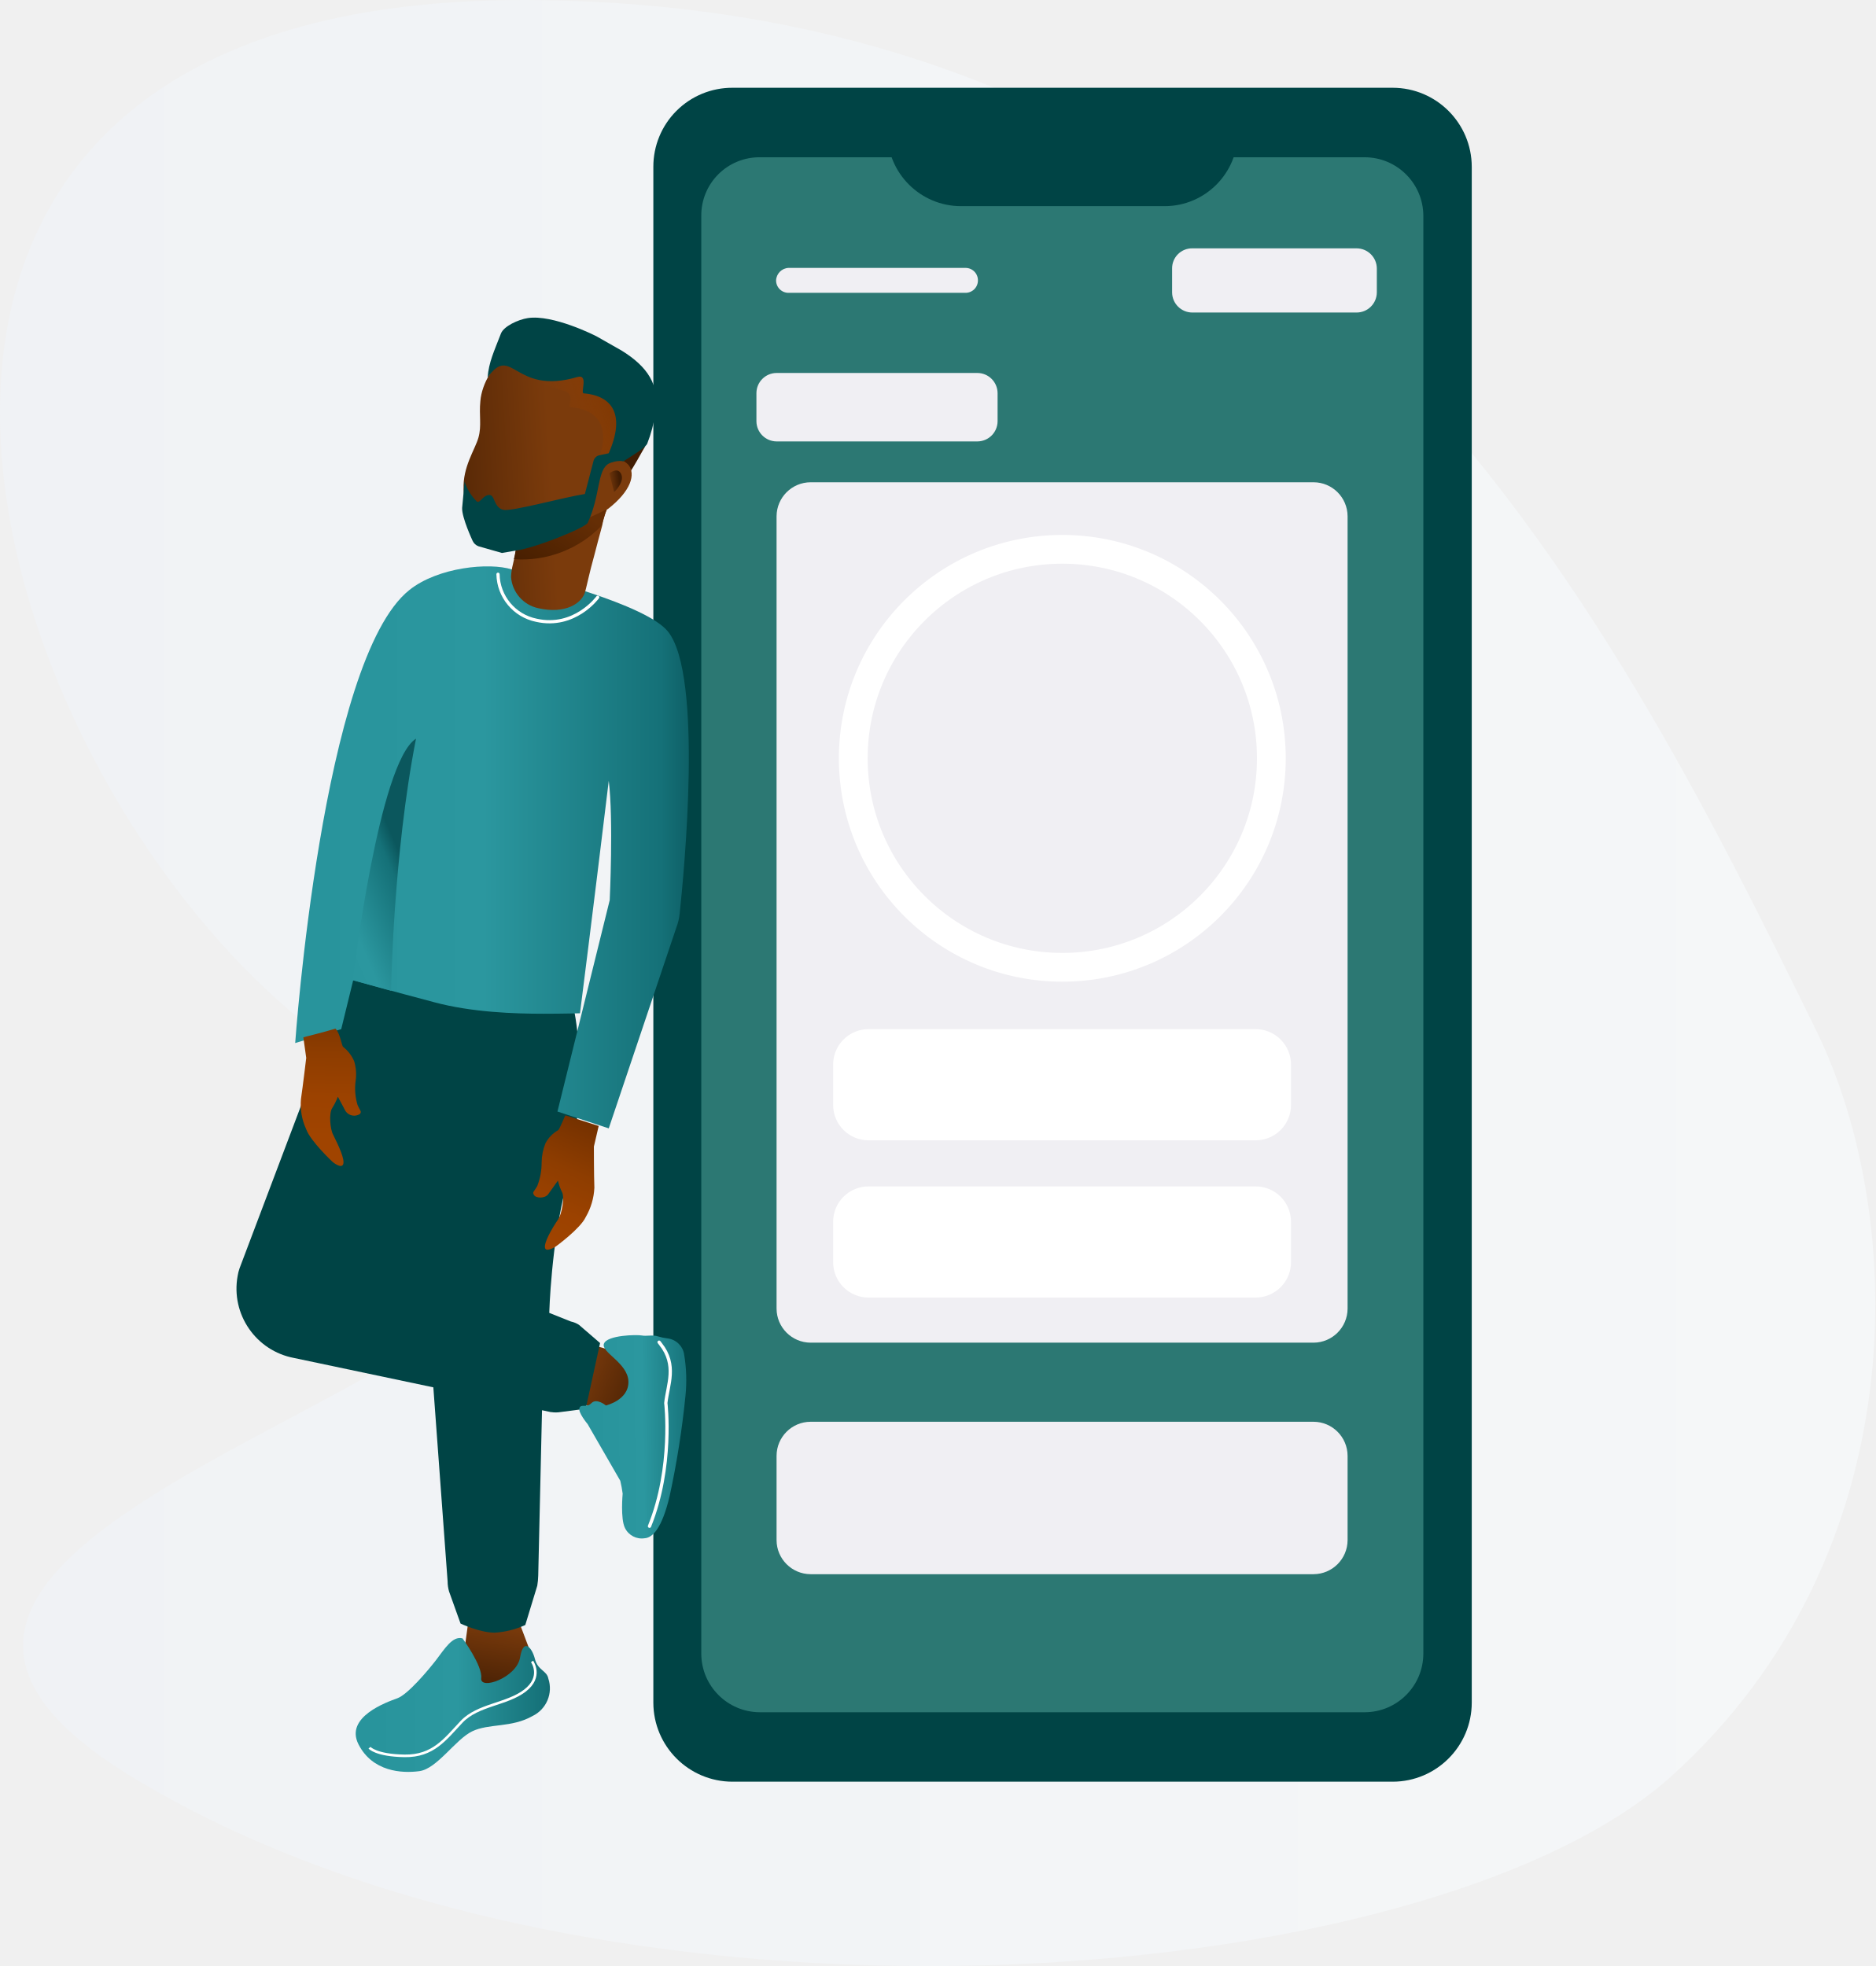
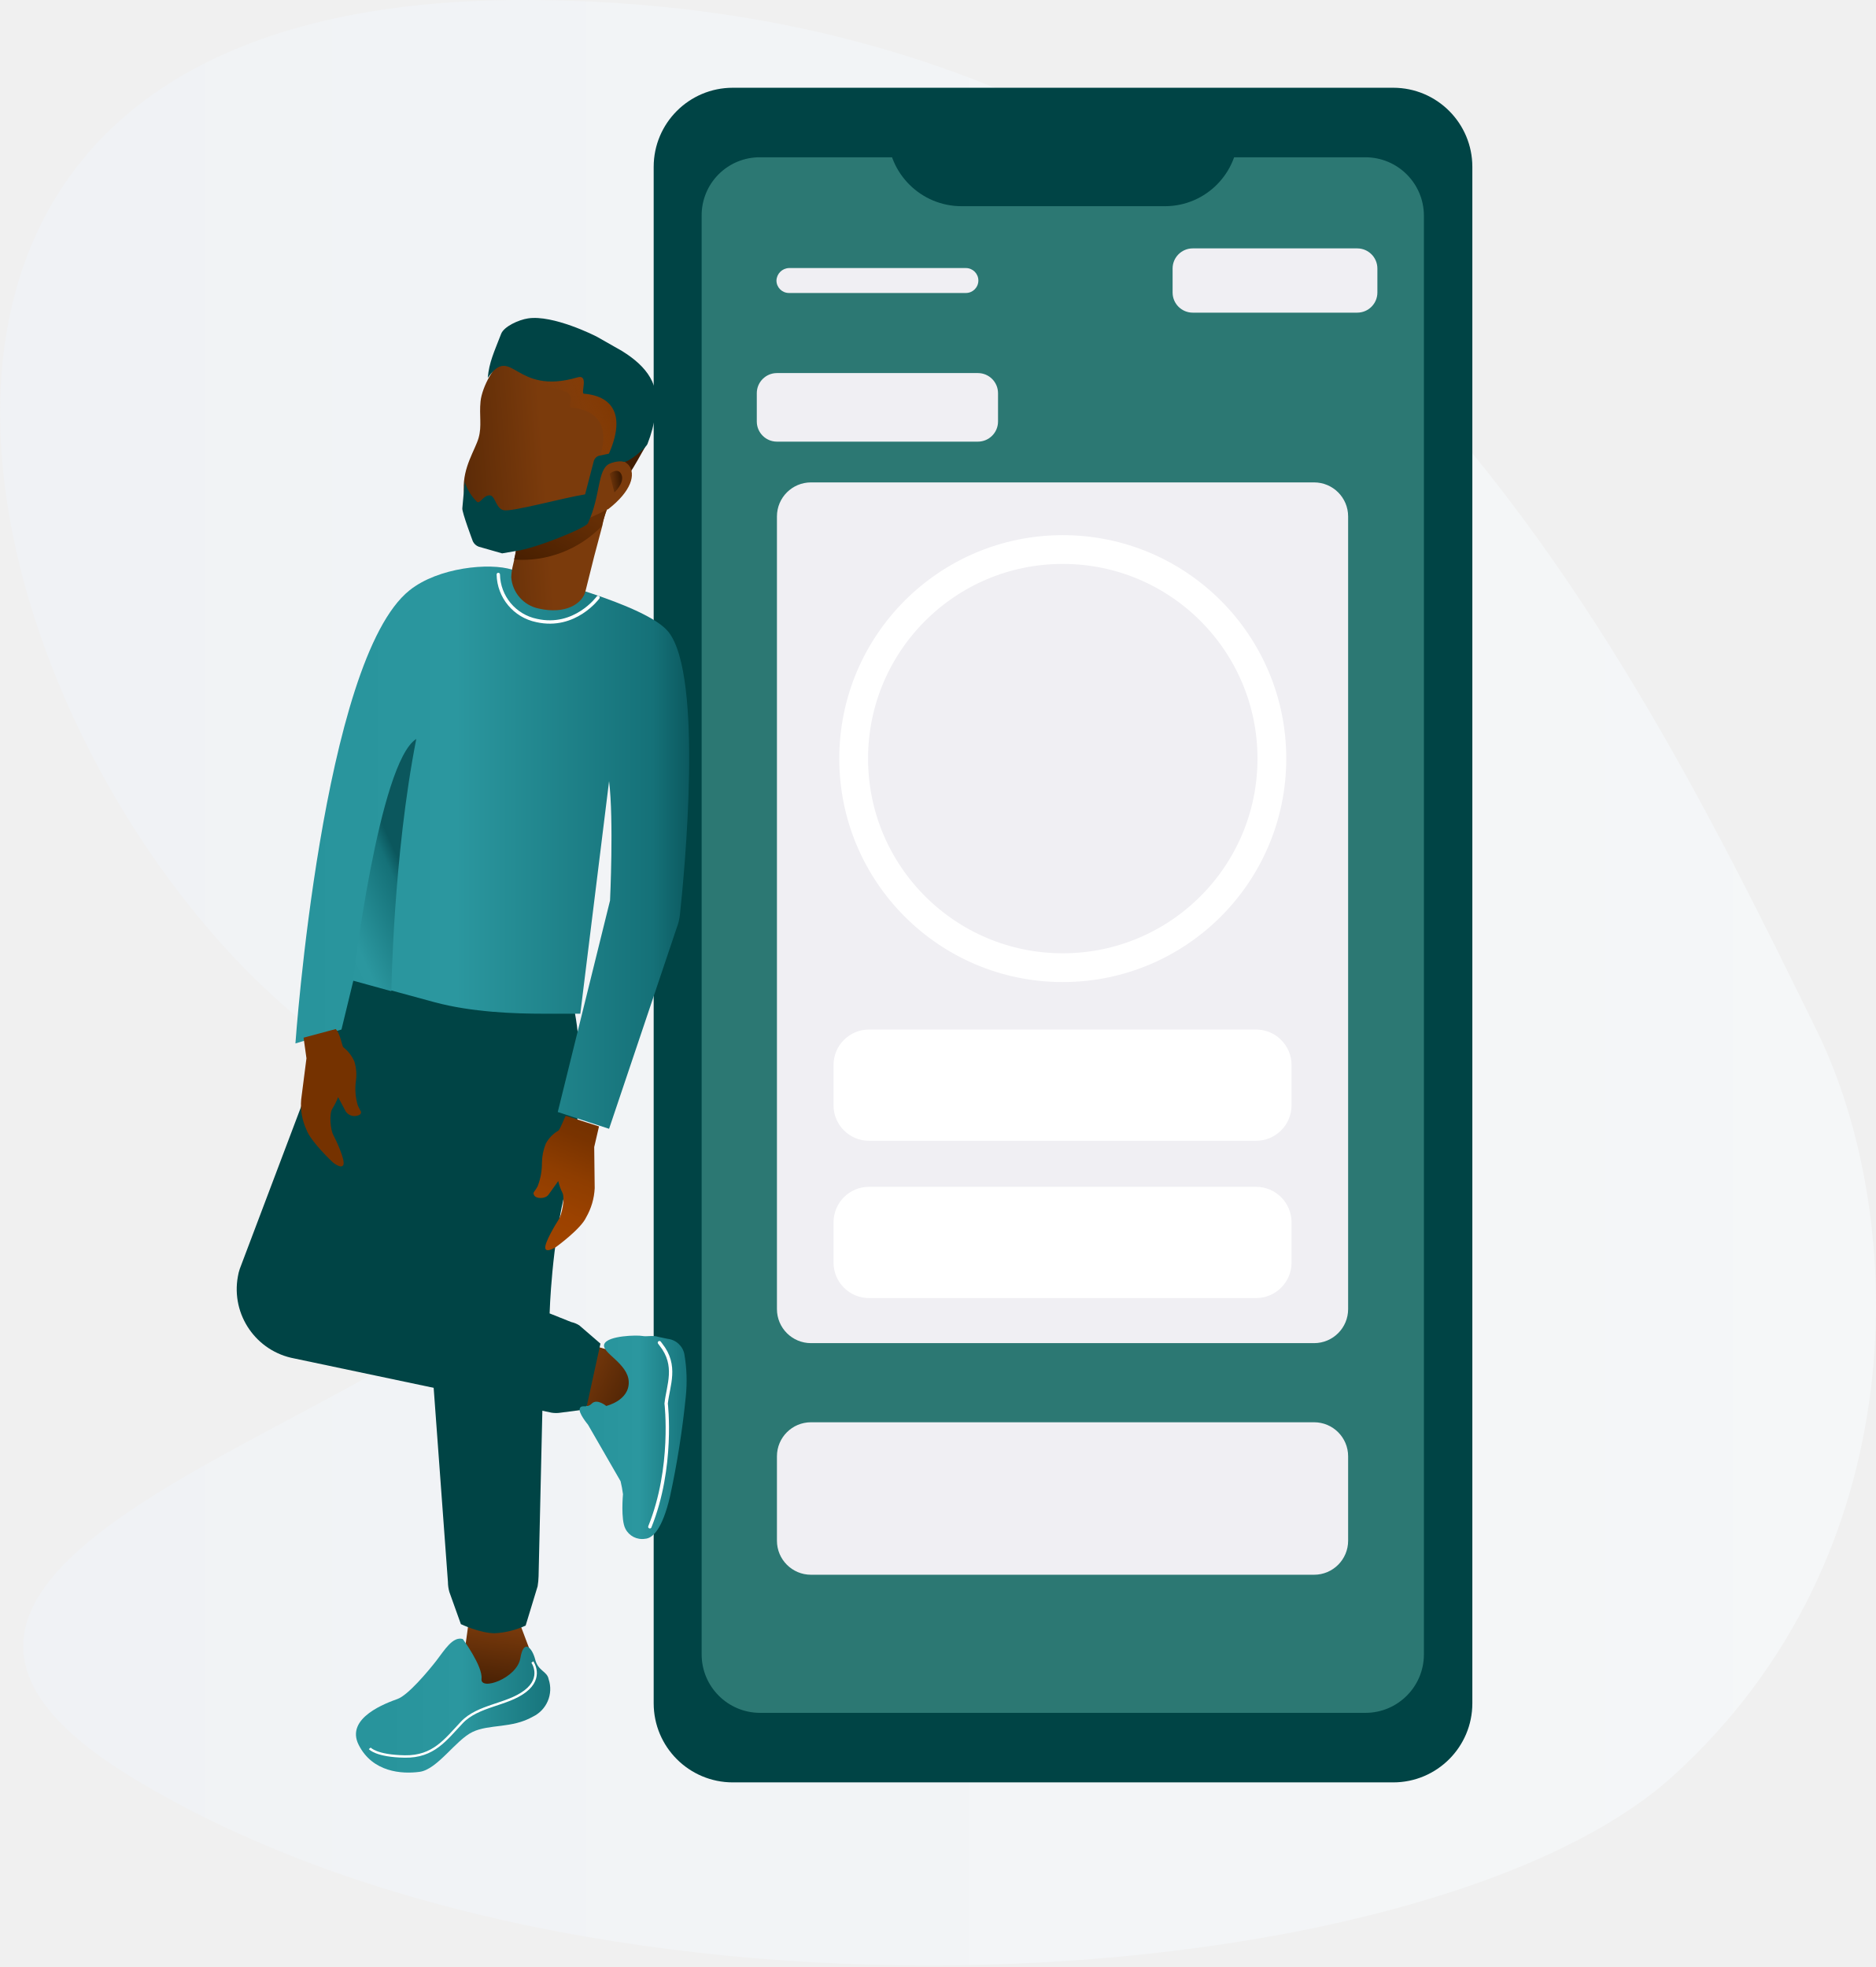
- <svg xmlns="http://www.w3.org/2000/svg" xmlns:xlink="http://www.w3.org/1999/xlink" id="Layer_1" data-name="Layer 1" viewBox="0 0 391.13 410.15">
+ <svg xmlns="http://www.w3.org/2000/svg" xmlns:xlink="http://www.w3.org/1999/xlink" id="Layer_1" data-name="Layer 1" viewBox="0 0 391.1 410.2">
  <defs>
-     <clipPath id="clip-path" transform="translate(-3.83 -47.11)">
-       <rect width="395" height="500" style="fill:none" />
-     </clipPath>
-     <linearGradient id="linear-gradient" x1="-853.52" y1="39.76" x2="-852.52" y2="39.76" gradientTransform="translate(333807.88 -16052.05) scale(391.09 410.03)" gradientUnits="userSpaceOnUse">
+     <linearGradient id="linear-gradient" x1="-853.5" y1="39.8" x2="-852.5" y2="39.8" gradientTransform="matrix(391.09 0 0 410.03 333807.9 -16052)" gradientUnits="userSpaceOnUse">
      <stop offset="0" stop-color="#f0f2f5" />
-       <stop offset="0.99" stop-color="#f5f7f8" />
+       <stop offset="1" stop-color="#f5f7f8" />
      <stop offset="1" stop-color="#f5f7f8" />
    </linearGradient>
-     <linearGradient id="linear-gradient-2" x1="-956.4" y1="263.65" x2="-956.26" y2="262.7" gradientTransform="translate(14086.42 -4025.46) scale(14.62 16.79)" gradientUnits="userSpaceOnUse">
+     <linearGradient id="linear-gradient-2" x1="-956.4" y1="263.6" x2="-956.3" y2="262.7" gradientTransform="matrix(14.62 0 0 16.79 14086.4 -4025.5)" gradientUnits="userSpaceOnUse">
      <stop offset="0" stop-color="#411d03" />
      <stop offset="1" stop-color="#7b3b0c" />
    </linearGradient>
-     <linearGradient id="linear-gradient-3" x1="-970.87" y1="262.81" x2="-971.77" y2="262.45" gradientTransform="translate(18480.51 -4233.23) scale(18.89 17.4)" xlink:href="#linear-gradient-2" />
-     <linearGradient id="linear-gradient-4" x1="-832.05" y1="48.7" x2="-831.05" y2="48.7" gradientTransform="translate(33779.67 -949.18) scale(40.5 27.76)" gradientUnits="userSpaceOnUse">
+     <linearGradient id="linear-gradient-3" x1="-970.9" y1="262.8" x2="-971.8" y2="262.4" gradientTransform="matrix(18.89 0 0 17.4 18480.5 -4233.2)" xlink:href="#linear-gradient-2" />
+     <linearGradient id="linear-gradient-4" x1="-832" y1="48.7" x2="-831" y2="48.7" gradientTransform="matrix(40.5 0 0 27.76 33779.7 -949.2)" gradientUnits="userSpaceOnUse">
      <stop offset="0" stop-color="#28949c" />
-       <stop offset="0.44" stop-color="#2b979f" />
-       <stop offset="0.89" stop-color="#157178" />
+       <stop offset=".4" stop-color="#2b979f" />
+       <stop offset=".9" stop-color="#157178" />
      <stop offset="1" stop-color="#0b575d" />
    </linearGradient>
-     <linearGradient id="linear-gradient-5" x1="-812.51" y1="45.4" x2="-811.49" y2="45.37" gradientTransform="translate(18255.04 -1579.38) scale(22.31 42.44)" xlink:href="#linear-gradient-4" />
-     <linearGradient id="linear-gradient-6" x1="-1023.57" y1="168.08" x2="-1022.57" y2="168.08" gradientTransform="translate(84062.82 -19482.71) scale(82.06 117.25)" xlink:href="#linear-gradient-4" />
-     <linearGradient id="linear-gradient-7" x1="-961.63" y1="171.74" x2="-961.07" y2="170.78" gradientTransform="translate(12734.29 -8771.26) scale(13.16 52.67)" xlink:href="#linear-gradient-4" />
-     <linearGradient id="linear-gradient-8" x1="-889.6" y1="159.02" x2="-888.96" y2="159.26" gradientTransform="translate(4914.37 -790.96) scale(5.37 5.87)" xlink:href="#linear-gradient-2" />
-     <linearGradient id="linear-gradient-9" x1="-1042.87" y1="118.99" x2="-1041.96" y2="118.91" gradientTransform="translate(36493.69 -6122.26) scale(34.91 52.73)" xlink:href="#linear-gradient-2" />
-     <linearGradient id="linear-gradient-10" x1="-1021.89" y1="138.93" x2="-1022.8" y2="139.65" gradientTransform="translate(21055.98 -1304.55) scale(20.48 10.51)" gradientUnits="userSpaceOnUse">
+     <linearGradient id="linear-gradient-5" x1="-812.5" y1="45.4" x2="-811.5" y2="45.4" gradientTransform="matrix(22.31 0 0 42.44 18255 -1579.4)" xlink:href="#linear-gradient-4" />
+     <linearGradient id="linear-gradient-6" x1="-1023.6" y1="168.1" x2="-1022.6" y2="168.1" gradientTransform="matrix(82.06 0 0 117.25 84062.8 -19482.7)" xlink:href="#linear-gradient-4" />
+     <linearGradient id="linear-gradient-7" x1="-961.6" y1="171.7" x2="-961.1" y2="170.8" gradientTransform="matrix(13.16 0 0 52.67 12734.3 -8771.3)" xlink:href="#linear-gradient-4" />
+     <linearGradient id="linear-gradient-8" x1="-889.6" y1="159" x2="-889" y2="159.3" gradientTransform="matrix(5.37 0 0 5.87 4914.4 -791)" xlink:href="#linear-gradient-2" />
+     <linearGradient id="linear-gradient-9" x1="-1042.9" y1="119" x2="-1042" y2="118.9" gradientTransform="matrix(34.91 0 0 52.73 36493.7 -6122.3)" xlink:href="#linear-gradient-2" />
+     <linearGradient id="linear-gradient-10" x1="-1021.9" y1="138.9" x2="-1022.8" y2="139.7" gradientTransform="matrix(20.48 0 0 10.51 21056 -1304.6)" gradientUnits="userSpaceOnUse">
      <stop offset="0" stop-color="#652e05" />
      <stop offset="1" stop-color="#461e00" />
    </linearGradient>
-     <linearGradient id="linear-gradient-11" x1="-1034.8" y1="125.97" x2="-1034.1" y2="125.81" gradientTransform="translate(28689.51 -2646.67) scale(27.61 22.07)" gradientUnits="userSpaceOnUse">
+     <linearGradient id="linear-gradient-11" x1="-1034.8" y1="126" x2="-1034.1" y2="125.8" gradientTransform="matrix(27.61 0 0 22.07 28689.5 -2646.7)" gradientUnits="userSpaceOnUse">
      <stop offset="0" stop-color="#a04400" stop-opacity="0" />
-       <stop offset="0.18" stop-color="#9a4100" stop-opacity="0.14" />
-       <stop offset="0.52" stop-color="#8a3b00" stop-opacity="0.52" />
-       <stop offset="0.9" stop-color="#753200" />
+       <stop offset=".2" stop-color="#9a4100" stop-opacity=".1" />
+       <stop offset=".5" stop-color="#8a3b00" stop-opacity=".5" />
+       <stop offset=".9" stop-color="#753200" />
    </linearGradient>
-     <linearGradient id="linear-gradient-12" x1="-690.23" y1="172.38" x2="-691.17" y2="172.59" gradientTransform="translate(1900.06 -634.91) scale(2.56 4.54)" xlink:href="#linear-gradient-2" />
-     <linearGradient id="linear-gradient-13" x1="-783.92" y1="49.09" x2="-783.7" y2="48.08" gradientTransform="translate(10725.32 -1071.87) scale(13.53 28.11)" gradientUnits="userSpaceOnUse">
+     <linearGradient id="linear-gradient-12" x1="-690.2" y1="172.4" x2="-691.2" y2="172.6" gradientTransform="matrix(2.56 0 0 4.54 1900.1 -634.9)" xlink:href="#linear-gradient-2" />
+     <linearGradient id="linear-gradient-13" x1="-783.9" y1="49.1" x2="-783.7" y2="48.1" gradientTransform="matrix(13.53 0 0 28.11 10725.3 -1071.9)" gradientUnits="userSpaceOnUse">
      <stop offset="0" stop-color="#a04400" />
-       <stop offset="0.3" stop-color="#9c4200" />
-       <stop offset="0.62" stop-color="#8e3d00" />
-       <stop offset="0.95" stop-color="#793300" />
+       <stop offset=".3" stop-color="#9c4200" />
+       <stop offset=".6" stop-color="#8e3d00" />
+       <stop offset=".9" stop-color="#793300" />
      <stop offset="1" stop-color="#753200" />
    </linearGradient>
-     <linearGradient id="linear-gradient-14" x1="72.67" y1="284.69" x2="73.3" y2="256" gradientTransform="matrix(1, 0, 0, 1, 0, 0)" xlink:href="#linear-gradient-13" />
+     <linearGradient id="linear-gradient-14" x1="72.7" y1="284.7" x2="73.3" y2="256" xlink:href="#linear-gradient-13" />
+     <clipPath id="clip-path" transform="translate(-3.8 -47.1)">
+       <rect width="395" height="500" fill="none" />
+     </clipPath>
+     <style>
+       .cls-4{fill:#004445}.cls-6{fill:#f0eff3}.cls-8{fill:#fff}
+     </style>
  </defs>
-   <g style="clip-path:url(#clip-path)">
+   <g clip-path="url(#clip-path)">
    <g id="o">
      <g id="whole_pic" data-name="whole pic">
-         <path id="Blob" d="M382.7,262.22c-43.8-89.5-106.6-214.7-269.4-215.1C-52,46.82-.4,214.51,75.1,266.31c1.9,1.31,15.6,13.81,18.1,15.11,91.6,46.8-158,77.4-62.3,136.1,96.9,59.4,270.7,46.2,321.7,0S401.6,300.91,382.7,262.22Z" transform="translate(-3.83 -47.11)" style="fill:url(#linear-gradient)" />
-         <path id="Phone_border" data-name="Phone border" d="M156.6,65.42H294.3a16.52,16.52,0,0,1,16.5,16.5V402.31a16.52,16.52,0,0,1-16.5,16.5H156.6a16.52,16.52,0,0,1-16.5-16.5V81.92A16.45,16.45,0,0,1,156.6,65.42Z" transform="translate(-3.83 -47.11)" style="fill:#004445" />
-         <path id="Phone_screen_background" data-name="Phone screen background" d="M162.3,79.92H288.5a12.25,12.25,0,0,1,12.2,12.2v300a12.25,12.25,0,0,1-12.2,12.2H162.3a12.25,12.25,0,0,1-12.2-12.2v-300A12.12,12.12,0,0,1,162.3,79.92Z" transform="translate(-3.83 -47.11)" style="fill:#2c7873" />
-         <path id="Phone_border_top" data-name="Phone border top" d="M188.9,74.82H262a15.28,15.28,0,0,1-15.2,15.3H204.3a15.39,15.39,0,0,1-15.4-15.3Z" transform="translate(-3.83 -47.11)" style="fill:#004445" />
+         <path id="Blob" d="M382.7 262.2C338.9 172.7 276.1 47.5 113.3 47.1-52 46.8-.4 214.5 75.1 266.3c1.9 1.3 15.6 13.8 18.1 15.1 91.6 46.8-158 77.4-62.3 136.1s270.7 46.2 321.7 0 49-116.6 30.1-155.3z" transform="translate(-3.8 -47.1)" fill="url(#linear-gradient)" />
+         <path id="Phone_border" data-name="Phone border" class="cls-4" d="M156.6 65.4h137.7a16.5 16.5 0 0116.5 16.5v320.4a16.5 16.5 0 01-16.5 16.5H156.6a16.5 16.5 0 01-16.5-16.5V81.9a16.5 16.5 0 0116.5-16.5z" transform="translate(-3.8 -47.1)" />
+         <path id="Phone_screen_background" data-name="Phone screen background" d="M162.3 79.9h126.2a12.2 12.2 0 0112.2 12.2v300a12.2 12.2 0 01-12.2 12.2H162.3a12.2 12.2 0 01-12.2-12.2v-300a12.1 12.1 0 0112.2-12.2z" transform="translate(-3.8 -47.1)" fill="#2c7873" />
+         <path id="Phone_border_top" data-name="Phone border top" class="cls-4" d="M188.9 74.8H262a15.3 15.3 0 01-15.2 15.3h-42.5a15.4 15.4 0 01-15.4-15.3z" transform="translate(-3.8 -47.1)" />
        <g id="Phone_screen_elements" data-name="Phone screen elements">
-           <path d="M252.5,98.92h34.3a4.23,4.23,0,0,1,4.2,4.2v5a4.22,4.22,0,0,1-4.2,4.19H252.5a4.22,4.22,0,0,1-4.2-4.19v-5A4.16,4.16,0,0,1,252.5,98.92Z" transform="translate(-3.83 -47.11)" style="fill:#f0eff3" />
-           <path d="M165.8,124.92h41.9a4.23,4.23,0,0,1,4.2,4.2V135a4.23,4.23,0,0,1-4.2,4.2H165.8a4.23,4.23,0,0,1-4.2-4.2v-5.9A4.22,4.22,0,0,1,165.8,124.92Z" transform="translate(-3.83 -47.11)" style="fill:#f0eff3" />
-           <path d="M168.3,103h36.9a2.58,2.58,0,0,1,2.6,2.6h0a2.58,2.58,0,0,1-2.6,2.6H168.3a2.58,2.58,0,0,1-2.6-2.6h0A2.72,2.72,0,0,1,168.3,103Z" transform="translate(-3.83 -47.11)" style="fill:#f0eff3" />
-           <path d="M172.9,147.72H277.8a7.12,7.12,0,0,1,7.1,7.09V320.12a7.13,7.13,0,0,1-7.1,7.1H172.9a7.13,7.13,0,0,1-7.1-7.1V154.81A7.13,7.13,0,0,1,172.9,147.72Z" transform="translate(-3.83 -47.11)" style="fill:#f0eff3" />
-           <path d="M172.9,343.72H277.8a7.13,7.13,0,0,1,7.1,7.1v17.6a7.13,7.13,0,0,1-7.1,7.1H172.9a7.13,7.13,0,0,1-7.1-7.1v-17.6A7.12,7.12,0,0,1,172.9,343.72Z" transform="translate(-3.83 -47.11)" style="fill:#f0eff3" />
-           <circle cx="221.57" cy="158.2" r="43.6" style="fill:none;stroke:#fff;stroke-miterlimit:10;stroke-width:6px" />
-           <path d="M185,261.81h80.7a7.39,7.39,0,0,1,7.4,7.4v8.4a7.38,7.38,0,0,1-7.4,7.4H185a7.38,7.38,0,0,1-7.4-7.4v-8.4A7.39,7.39,0,0,1,185,261.81Z" transform="translate(-3.83 -47.11)" style="fill:#fff" />
-           <path d="M185,294.62h80.7a7.37,7.37,0,0,1,7.4,7.39v8.4a7.38,7.38,0,0,1-7.4,7.4H185a7.38,7.38,0,0,1-7.4-7.4V302A7.37,7.37,0,0,1,185,294.62Z" transform="translate(-3.83 -47.11)" style="fill:#fff" />
+           <path class="cls-6" d="M252.5 98.9h34.3a4.2 4.2 0 014.2 4.2v5a4.2 4.2 0 01-4.2 4.2h-34.3a4.2 4.2 0 01-4.2-4.2v-5a4.2 4.2 0 014.2-4.2zM165.8 124.9h41.9a4.2 4.2 0 014.2 4.2v5.9a4.2 4.2 0 01-4.2 4.2h-41.9a4.2 4.2 0 01-4.2-4.2v-5.9a4.2 4.2 0 014.2-4.2zM168.3 103h36.9a2.6 2.6 0 012.6 2.6 2.6 2.6 0 01-2.6 2.6h-36.9a2.6 2.6 0 01-2.6-2.6 2.7 2.7 0 012.6-2.6zM172.9 147.7h104.9a7.1 7.1 0 017.1 7.1v165.3a7.1 7.1 0 01-7.1 7.1H172.9a7.1 7.1 0 01-7.1-7.1V154.8a7.1 7.1 0 017.1-7.1zM172.9 343.7h104.9a7.1 7.1 0 017.1 7.1v17.6a7.1 7.1 0 01-7.1 7.1H172.9a7.1 7.1 0 01-7.1-7.1v-17.6a7.1 7.1 0 017.1-7.1z" transform="translate(-3.8 -47.1)" />
+           <circle cx="221.6" cy="158.2" r="43.6" stroke-width="6" stroke="#fff" stroke-miterlimit="10" fill="none" />
+           <path class="cls-8" d="M185 261.8h80.7a7.4 7.4 0 017.4 7.4v8.4a7.4 7.4 0 01-7.4 7.4H185a7.4 7.4 0 01-7.4-7.4v-8.4a7.4 7.4 0 017.4-7.4zM185 294.6h80.7a7.4 7.4 0 017.4 7.4v8.4a7.4 7.4 0 01-7.4 7.4H185a7.4 7.4 0 01-7.4-7.4V302a7.4 7.4 0 017.4-7.4z" transform="translate(-3.8 -47.1)" />
        </g>
        <g id="Legs">
-           <path id="Left_ankle" data-name="Left ankle" d="M101.59,384.82l-1.1,8,2.7,7.4,2.5,1.4,8-4.5,1.4-3.7-2.9-7.7Z" transform="translate(-3.83 -47.11)" style="fill:url(#linear-gradient-2)" />
-           <path id="Right_ankle" data-name="Right ankle" d="M126.59,327.42A94.36,94.36,0,0,1,123,338s8.6,6.1,9.4,6.8c.7-2.8,8.5-2.5,9.4-4.8s-5-7.4-4.8-10.3C134.49,329.82,128,327.92,126.59,327.42Z" transform="translate(-3.83 -47.11)" style="fill:url(#linear-gradient-3)" />
-           <path id="Leaning_leg" data-name="Leaning leg" d="M118.79,341.72l-53.6-11.3a14.73,14.73,0,0,1-11.8-17.1,9.36,9.36,0,0,1,.4-1.6L74.09,258l4.3-11.1s41.7-1.8,44.3,7.3c4,13.7,1,33.5-.8,40.4-3.1,11.9-3.5,26.4-3.5,26.4l4.5,1.8a5.09,5.09,0,0,1,1.7.7l4.4,3.8L126,341l-5.3.7a6,6,0,0,1-1.9,0Z" transform="translate(-3.83 -47.11)" style="fill:#004445" />
-           <path id="Standing_leg" data-name="Standing leg" d="M116.89,340.82l-.8,35a14.92,14.92,0,0,1-.2,2.1l-2.5,8.2a17.75,17.75,0,0,1-6.4,1.6c-3.1,0-7.1-1.9-7.1-1.9l-2.4-6.7a7.61,7.61,0,0,1-.3-2.1l-3-40.8Z" transform="translate(-3.83 -47.11)" style="fill:#004445" />
+           <path id="Left_ankle" data-name="Left ankle" d="M101.6 384.8l-1.1 8 2.7 7.4 2.5 1.4 8-4.5 1.4-3.7-2.9-7.7z" transform="translate(-3.8 -47.1)" fill="url(#linear-gradient-2)" />
+           <path id="Right_ankle" data-name="Right ankle" d="M126.6 327.4A94.4 94.4 0 01123 338l9.4 6.8c.7-2.8 8.5-2.5 9.4-4.8s-5-7.4-4.8-10.3c-2.5.1-9-1.8-10.4-2.3z" transform="translate(-3.8 -47.1)" fill="url(#linear-gradient-3)" />
+           <path id="Leaning_leg" data-name="Leaning leg" class="cls-4" d="M118.8 341.7l-53.6-11.3a14.7 14.7 0 01-11.8-17.1 9.4 9.4 0 01.4-1.6L74.1 258l4.3-11.1s41.7-1.8 44.3 7.3c4 13.7 1 33.5-.8 40.4-3.1 11.9-3.5 26.4-3.5 26.4l4.5 1.8a5.1 5.1 0 011.7.7l4.4 3.8-3 13.7-5.3.7a6 6 0 01-1.9 0z" transform="translate(-3.8 -47.1)" />
+           <path id="Standing_leg" data-name="Standing leg" class="cls-4" d="M116.9 340.8l-.8 35a14.9 14.9 0 01-.2 2.1l-2.5 8.2a17.7 17.7 0 01-6.4 1.6c-3.1 0-7.1-1.9-7.1-1.9l-2.4-6.7a7.6 7.6 0 01-.3-2.1l-3-40.8z" transform="translate(-3.8 -47.1)" />
        </g>
        <g id="Left_Shoe" data-name="Left Shoe">
-           <path id="shoe_left" data-name="shoe left" d="M100.3,388.91s4.2,5.71,3.9,8.3,7.4-.1,8.1-4.3,2.5-2.1,3.1.3,2.5,2.4,2.8,4.1a6.42,6.42,0,0,1-3.3,7.8c-4.4,2.5-9.1,1.5-12.6,3.2s-7.3,7.8-11,8.3-9.8.1-12.7-5.6,5.9-8.8,8.1-9.6,6.4-5.8,8.1-8S98.2,388.32,100.3,388.91Z" transform="translate(-3.83 -47.11)" style="fill:url(#linear-gradient-4)" />
-           <path id="shoe_design_left" data-name="shoe design left" d="M114.8,393.72s2.3,3.2-1.5,6.1-9.8,2.9-13.2,6.5-5.9,7.2-11.9,7.1-7.3-1.7-7.3-1.7" transform="translate(-3.83 -47.11)" style="fill:none;stroke:#fff;stroke-miterlimit:10;stroke-width:0.54px" />
+           <path id="shoe_left" data-name="shoe left" d="M100.3 388.9s4.2 5.7 3.9 8.3 7.4-.1 8.1-4.3 2.5-2.1 3.1.3 2.5 2.4 2.8 4.1a6.4 6.4 0 01-3.3 7.8c-4.4 2.5-9.1 1.5-12.6 3.2s-7.3 7.8-11 8.3-9.8.1-12.7-5.6 5.9-8.8 8.1-9.6 6.4-5.8 8.1-8 3.4-5.1 5.5-4.5z" transform="translate(-3.8 -47.1)" fill="url(#linear-gradient-4)" />
+           <path id="shoe_design_left" data-name="shoe design left" d="M111 346.6s2.3 3.2-1.5 6.1-9.8 2.9-13.2 6.5-5.9 7.2-11.9 7.1-7.3-1.7-7.3-1.7" stroke-width=".5" stroke="#fff" stroke-miterlimit="10" fill="none" />
        </g>
        <g id="Right_Shoe" data-name="Right Shoe">
-           <path id="shoe_right" data-name="shoe right" d="M133.7,358.72s-.5,5.29.5,7.2a3.89,3.89,0,0,0,4.1,2.1c1.6-.1,3.6-2,5.2-8.8a185.35,185.35,0,0,0,3.3-20.9,32.47,32.47,0,0,0-.3-8.8,4,4,0,0,0-3.5-3.2,10.62,10.62,0,0,1-1.9-.4c-1.2-.4-2.4,0-3.4-.2s-7.2-.1-7.9,1.7,5,4,5.1,7.9-4.7,5-4.7,5-1.9-1.6-3-.5-2.1.1-2.5,1,1.7,3.4,1.7,3.4l6.8,11.8A25.11,25.11,0,0,1,133.7,358.72Z" transform="translate(-3.83 -47.11)" style="fill:url(#linear-gradient-5)" />
-           <path id="shoe_design_right" data-name="shoe design right" d="M139.3,365.51c5-12.39,3.4-25.7,3.4-25.7.4-3.8,2.4-7.9-1.1-12.3l-.3-.39" transform="translate(-3.83 -47.11)" style="fill:none;stroke:#fff;stroke-linecap:round;stroke-miterlimit:10;stroke-width:0.69px" />
+           <path id="shoe_right" data-name="shoe right" d="M133.7 358.7s-.5 5.3.5 7.2a3.9 3.9 0 004.1 2.1c1.6-.1 3.6-2 5.2-8.8a185.3 185.3 0 003.3-20.9 32.5 32.5 0 00-.3-8.8 4 4 0 00-3.5-3.2l-1.9-.4c-1.2-.4-2.4 0-3.4-.2s-7.2-.1-7.9 1.7 5 4 5.1 7.9-4.7 5-4.7 5-1.9-1.6-3-.5-2.1.1-2.5 1 1.7 3.4 1.7 3.4l6.8 11.8a25.6 25.6 0 01.5 2.7z" transform="translate(-3.8 -47.1)" fill="url(#linear-gradient-5)" />
+           <path id="shoe_design_right" data-name="shoe design right" d="M135.5 318.4c5-12.4 3.4-25.7 3.4-25.7.4-3.8 2.4-7.9-1.1-12.3l-.3-.4" stroke-width=".7" stroke-linecap="round" stroke="#fff" stroke-miterlimit="10" fill="none" />
        </g>
        <g id="Shirt">
-           <path id="shirt-2" data-name="shirt" d="M130.8,282.51,120.1,279l10.9-44.1s.8-16.8-.2-24.9c-3.5,28.9-6,48.5-6,48.5s-3.4.1-7.6.1c-6.1,0-15-.3-22.8-2.4-8-2.1-16.9-4.6-16.9-4.6L75,261.81l-9.6,2.9s5.6-80,23.8-94.5c6-4.8,16.7-5.8,21.4-4.3s28,7.2,32.59,13c7.31,9.3,3.31,50.2,2.41,58.7a11.25,11.25,0,0,1-.7,3Z" transform="translate(-3.83 -47.11)" style="fill:url(#linear-gradient-6)" />
-           <path id="shirt_collar" data-name="shirt collar" d="M107.7,166.91a10,10,0,0,0,8,9.6c8,1.8,12.8-4.8,12.8-4.8" transform="translate(-3.83 -47.11)" style="fill:none;stroke:#fff;stroke-linecap:round;stroke-miterlimit:10;stroke-width:0.67px" />
-           <path id="Arm_shadow" data-name="Arm shadow" d="M90.6,201.21c-7.8,4.9-13.2,50.4-13.2,50.4l8,2.2S85.8,225.61,90.6,201.21Z" transform="translate(-3.83 -47.11)" style="fill:url(#linear-gradient-7)" />
+           <path id="shirt-2" data-name="shirt" d="M130.8 282.5l-10.7-3.5 10.9-44.1s.8-16.8-.2-24.9l-6 48.5h-7.6c-6.1 0-15-.3-22.8-2.4l-16.9-4.6-2.5 10.3-9.6 2.9s5.6-80 23.8-94.5c6-4.8 16.7-5.8 21.4-4.3s28 7.2 32.6 13c7.3 9.3 3.3 50.2 2.4 58.7a10.9 10.9 0 01-.7 3z" transform="translate(-3.8 -47.1)" fill="url(#linear-gradient-6)" />
+           <path id="shirt_collar" data-name="shirt collar" d="M103.9 119.8a10 10 0 008 9.6c8 1.8 12.8-4.8 12.8-4.8" stroke-width=".7" stroke-linecap="round" stroke="#fff" stroke-miterlimit="10" fill="none" />
+           <path id="Arm_shadow" data-name="Arm shadow" d="M90.6 201.2c-7.8 4.9-13.2 50.4-13.2 50.4l8 2.2s.4-28.2 5.2-52.6z" transform="translate(-3.8 -47.1)" fill="url(#linear-gradient-7)" />
        </g>
        <g id="Head">
-           <path id="Back_of_head" data-name="Back of head" d="M134.92,146c1-1.2,2.8-4.7,3.5-5.8-1.9-.5-4.7,1.6-5.4,3.2C133.52,143.47,134.52,145.37,134.92,146Z" transform="translate(-3.83 -47.11)" style="fill:url(#linear-gradient-8)" />
-           <path id="Face_and_neck" data-name="Face and neck" d="M116.12,174a7.22,7.22,0,0,1-5.7-6.5,12.59,12.59,0,0,1,.4-2.7l.2-.9.2-.9.2-1.1a5.78,5.78,0,0,1-1.4-.5c-3.7-1.5-9.2-5.5-9.5-12.2-.2-4.7,2.4-8.3,3.1-10.8s.1-4.6.4-7.6c.3-3.8,3-8,5.1-8.6,9.3-2.8,22.8,5.5,22.8,5.5s4.3,3.4-.2,13.2c.6-.2-1,1.7-.2,1.7a4.86,4.86,0,0,1,3.4,1.5c1.5,1.9.6,5.4-4.3,9.2-.1,0-.1.1-.2.1a14,14,0,0,0-.9,2.9c0,.2-.1.3-.1.5-.5,1.8-1.1,4.1-1.7,6.4-.9,3.2-1.5,6.1-1.8,7.2C125.32,173,121.72,175.27,116.12,174Z" transform="translate(-3.83 -47.11)" style="fill:url(#linear-gradient-9)" />
-           <path id="Neck_shadow" data-name="Neck shadow" d="M129.32,156.77a23.17,23.17,0,0,1-18.3,7l.2-.9.2-1.1a5.78,5.78,0,0,1-1.4-.5c3.9-1.3,14.9-5,20.5-8-.1,0-.1.1-.2.1l-.9,3C129.42,156.47,129.32,156.67,129.32,156.77Z" transform="translate(-3.83 -47.11)" style="fill:url(#linear-gradient-10)" />
-           <path id="Hairline_highlight" data-name="Hairline highlight" d="M131.72,140.87c4.6-9.7.2-13.2.2-13.2s-13.5-8.3-22.8-5.5c-1.5.4-2.2,2.4-2.9,4,3.9-1.7,10.2,1,15.3,2.5,2.4.7.6,3.1,1.3,3.4,5.7.4,8.6,4.1,5.6,11.6l3-1.1C130.82,142.37,132.22,140.67,131.72,140.87Z" transform="translate(-3.83 -47.11)" style="fill:url(#linear-gradient-11)" />
-           <path id="Ear" d="M130.92,145.87s1.8-1.5,2.5.2-1.5,3.7-1.5,3.7Z" transform="translate(-3.83 -47.11)" style="fill:url(#linear-gradient-12)" />
-           <path id="Hair" d="M138.82,139.67a28.82,28.82,0,0,0,1.7-6.4c1-5.9-1.7-9.7-7-13l-5.1-2.9c-.5-.3-9.3-4.7-14.5-3.9-2,.3-5,1.7-5.6,3.2-1.5,3.9-2.5,5.9-2.8,9.2,5.1-7.2,5.5,3.8,18.7-.1,2.4-.7.7,3.1,1.3,3.4,6.5.5,9.3,5.1,4.2,14.7,1.8-.3,3.2-.8,4.1-.5C135.52,142.27,138.42,140.57,138.82,139.67Z" transform="translate(-3.83 -47.11)" style="fill:#004445" />
-           <path id="Beard" d="M130.92,143.77c.3-.1,1-.4,1-.4l.3-2-3.3.7a1.61,1.61,0,0,0-1.3,1.2l-1.8,6.9c-4.5.7-15.3,3.7-17,3.3-2.1-.5-1.7-3.2-3-3.1s-1.8,1.7-2.5,1.4a10.25,10.25,0,0,1-2.6-4.2s-.4,4.7-.5,5.5c-.1,2,2.2,6.9,2.2,6.9a2.16,2.16,0,0,0,1.2,1.1l4.9,1.4,2.9-.5c4-.5,14.6-4.8,15-5.8C129.12,150.37,128.32,145,130.92,143.77Z" transform="translate(-3.83 -47.11)" style="fill:#004445" />
+           <path id="Back_of_head" data-name="Back of head" d="M134.9 146c1-1.2 2.8-4.7 3.5-5.8-1.9-.5-4.7 1.6-5.4 3.2s1.5 2 1.9 2.6z" transform="translate(-3.8 -47.1)" fill="url(#linear-gradient-8)" />
+           <path id="Face_and_neck" data-name="Face and neck" d="M116.1 174a7.2 7.2 0 01-5.7-6.5 12.6 12.6 0 01.4-2.7l.2-.9.2-.9.2-1.1-1.4-.5c-3.7-1.5-9.2-5.5-9.5-12.2-.2-4.7 2.4-8.3 3.1-10.8s.1-4.6.4-7.6 3-8 5.1-8.6c9.3-2.8 22.8 5.5 22.8 5.5s4.3 3.4-.2 13.2c.6-.2-1 1.7-.2 1.7a4.9 4.9 0 013.4 1.5c1.5 1.9.6 5.4-4.3 9.2h-.2a14 14 0 00-.9 2.9l-.1.5-1.7 6.4-1.8 7.2c-.6 2.7-4.2 5-9.8 3.7z" transform="translate(-3.8 -47.1)" fill="url(#linear-gradient-9)" />
+           <path id="Neck_shadow" data-name="Neck shadow" d="M129.3 156.8a23.2 23.2 0 01-18.3 7l.2-.9.2-1.1-1.4-.5c3.9-1.3 14.9-5 20.5-8h-.2l-.9 3-.1.5z" transform="translate(-3.8 -47.1)" fill="url(#linear-gradient-10)" />
+           <path id="Hairline_highlight" data-name="Hairline highlight" d="M131.7 140.9c4.6-9.7.2-13.2.2-13.2s-13.5-8.3-22.8-5.5c-1.5.4-2.2 2.4-2.9 4 3.9-1.7 10.2 1 15.3 2.5 2.4.7.6 3.1 1.3 3.4 5.7.4 8.6 4.1 5.6 11.6l3-1.1c-.6-.2.8-1.9.3-1.7z" transform="translate(-3.8 -47.1)" fill="url(#linear-gradient-11)" />
+           <path id="Ear" d="M130.9 145.9s1.8-1.5 2.5.2-1.5 3.7-1.5 3.7z" transform="translate(-3.8 -47.1)" fill="url(#linear-gradient-12)" />
+           <path id="Hair" class="cls-4" d="M138.8 139.7a28.8 28.8 0 001.7-6.4c1-5.9-1.7-9.7-7-13l-5.1-2.9c-.5-.3-9.3-4.7-14.5-3.9-2 .3-5 1.7-5.6 3.2-1.5 3.9-2.5 5.9-2.8 9.2 5.1-7.2 5.5 3.8 18.7-.1 2.4-.7.7 3.1 1.3 3.4 6.5.5 9.3 5.1 4.2 14.7 1.8-.3 3.2-.8 4.1-.5s4.6-2.8 5-3.7z" transform="translate(-3.8 -47.1)" />
+           <path id="Beard" class="cls-4" d="M130.9 143.8l1-.4.3-2-3.3.7a1.6 1.6 0 00-1.3 1.2l-1.8 6.9c-4.5.7-15.3 3.7-17 3.3s-1.7-3.2-3-3.1-1.8 1.7-2.5 1.4a10.2 10.2 0 01-2.6-4.2l-.5 5.5c-.1.8 2.2 6.9 2.2 6.9a2.2 2.2 0 001.2 1.1l4.9 1.4 2.9-.5c4-.5 14.6-4.8 15-5.8 2.7-5.8 1.9-11.2 4.5-12.4z" transform="translate(-3.8 -47.1)" />
        </g>
-         <path id="Left_hand" data-name="Left hand" d="M120.2,282.92a6.76,6.76,0,0,0-2.6,2.7,11,11,0,0,0-.8,4,13.31,13.31,0,0,1-.9,4.89c-.7,1.3-1.1,1.21-.7,1.9s2.3.8,3-.2,2-2.8,2-2.8a10.64,10.64,0,0,0,.9,2.5c.5,1.1-.1,4.4-.8,5.5-1.5,2.21-3,4.9-2.8,6s2.3-.29,2.3-.29,5.1-3.71,6.2-6.11a13.43,13.43,0,0,0,1.8-6.1c-.1-2.7-.1-8.6-.1-8.6l1-4.3-6.9-2.2C121.7,279.62,120.6,282.72,120.2,282.92Z" transform="translate(-3.83 -47.11)" style="fill:url(#linear-gradient-13)" />
-         <path id="Right_hand" data-name="Right hand" d="M75.4,265.51a7.56,7.56,0,0,1,2.3,3,9.45,9.45,0,0,1,.3,4.11,12,12,0,0,0,.4,5c.6,1.39.9,1.3.5,1.89a2.18,2.18,0,0,1-3-.6c-.6-1.1-1.6-3-1.6-3a13.44,13.44,0,0,1-1.2,2.4c-.7,1.1-.4,4.4.2,5.5,1.2,2.4,2.5,5.2,2.1,6.2s-2.2-.5-2.2-.5-4.6-4.3-5.5-6.8a12.4,12.4,0,0,1-1.1-6.3c.4-2.7,1.1-8.6,1.1-8.6l-.6-4.3s4.4-1.1,6.7-1.8C74.8,262.72,75.1,265.31,75.4,265.51Z" transform="translate(-3.83 -47.11)" style="fill:url(#linear-gradient-14)" />
+         <path id="Left_hand" data-name="Left hand" d="M120.2 282.9a6.8 6.8 0 00-2.6 2.7 11 11 0 00-.8 4 13.3 13.3 0 01-.9 4.9c-.7 1.3-1.1 1.2-.7 1.9s2.3.8 3-.2l2-2.8a10.6 10.6 0 00.9 2.5c.5 1.1-.1 4.4-.8 5.5s-3 4.9-2.8 6 2.3-.3 2.3-.3 5.1-3.7 6.2-6.1a13.5 13.5 0 001.8-6.1l-.1-8.6 1-4.3-6.9-2.2c-.1-.2-1.2 2.9-1.6 3.1z" transform="translate(-3.8 -47.1)" fill="url(#linear-gradient-13)" />
+         <path id="Right_hand" data-name="Right hand" d="M75.4 265.5a7.6 7.6 0 012.3 3 9.4 9.4 0 01.3 4.1 12 12 0 00.4 5c.6 1.4.9 1.3.5 1.9a2.2 2.2 0 01-3-.6l-1.6-3a13.4 13.4 0 01-1.2 2.4c-.7 1.1-.4 4.4.2 5.5s2.5 5.2 2.1 6.2-2.2-.5-2.2-.5-4.6-4.3-5.5-6.8a12.4 12.4 0 01-1.1-6.3l1.1-8.6-.6-4.3 6.7-1.8c1 1 1.3 3.6 1.6 3.8z" transform="translate(-3.8 -47.1)" fill="url(#linear-gradient-14)" />
      </g>
    </g>
  </g>
</svg>
